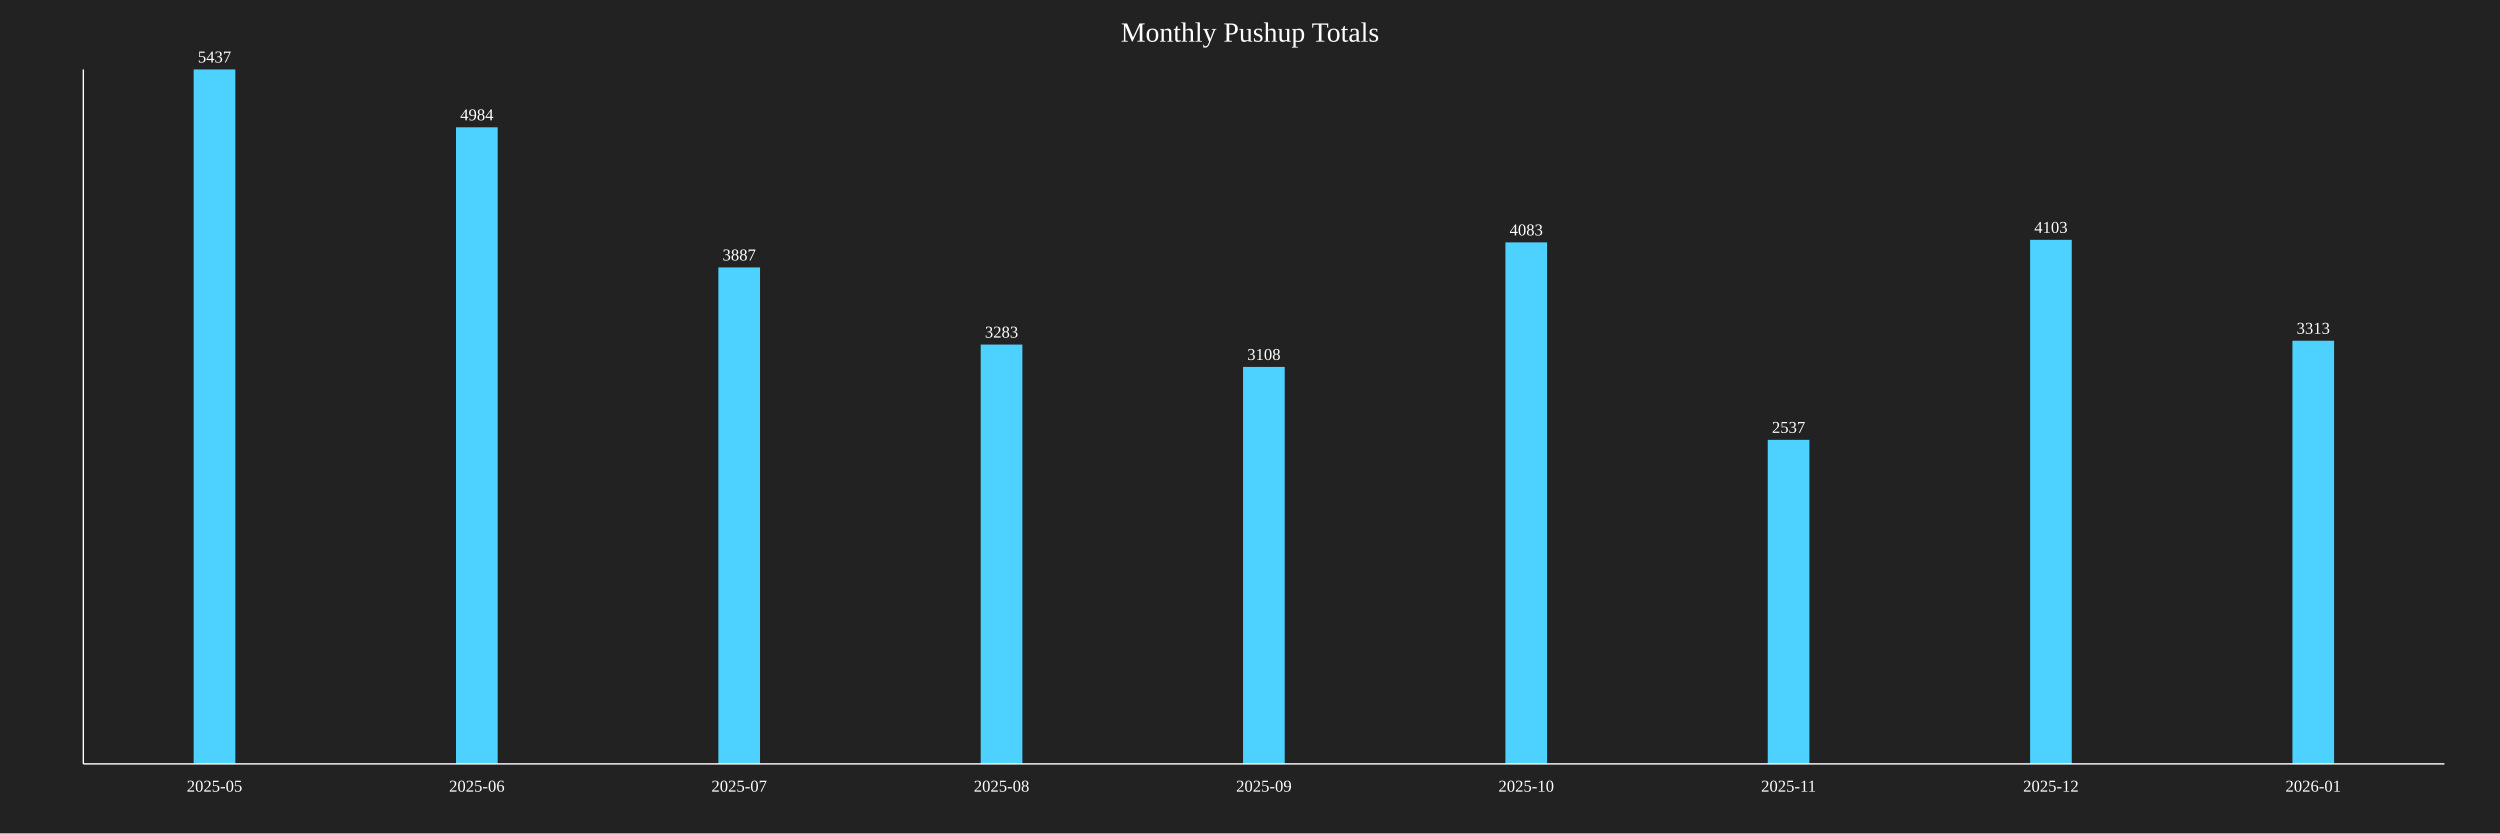
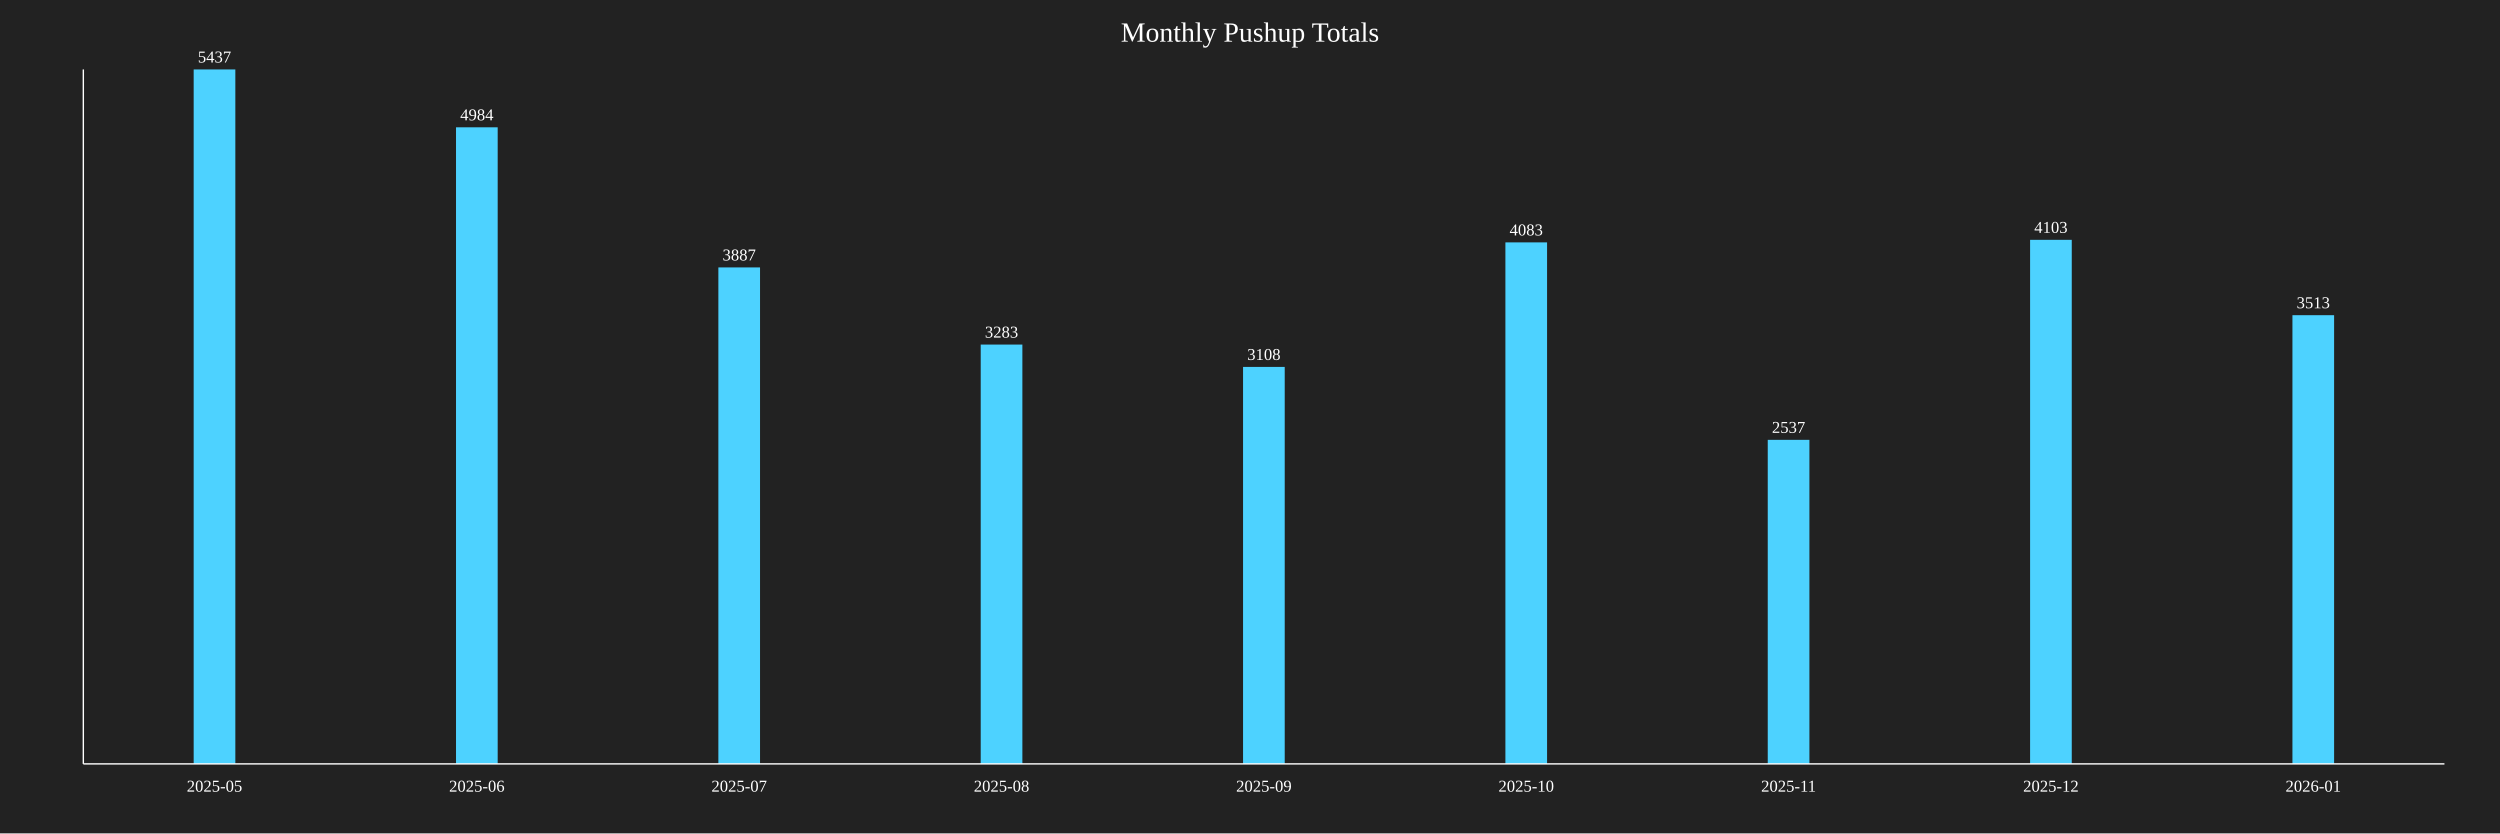
<svg xmlns="http://www.w3.org/2000/svg" baseProfile="full" height="600" version="1.1" width="1800">
  <defs />
  <rect fill="#222222" height="100%" width="100%" x="0" y="0" />
  <text fill="white" font-size="20" text-anchor="middle" x="900.0" y="30">Monthly Pushup Totals</text>
  <rect fill="#4DD2FF" height="500.0" width="30" x="139.444" y="50.0" />
  <text fill="white" font-size="12" text-anchor="middle" x="154.444" y="45.0">5437</text>
  <text fill="white" font-size="12" text-anchor="middle" x="154.444" y="570">2025-05</text>
  <rect fill="#4DD2FF" height="458.341" width="30" x="328.333" y="91.659" />
  <text fill="white" font-size="12" text-anchor="middle" x="343.333" y="86.659">4984</text>
  <text fill="white" font-size="12" text-anchor="middle" x="343.333" y="570">2025-06</text>
  <rect fill="#4DD2FF" height="357.458" width="30" x="517.222" y="192.542" />
  <text fill="white" font-size="12" text-anchor="middle" x="532.222" y="187.542">3887</text>
  <text fill="white" font-size="12" text-anchor="middle" x="532.222" y="570">2025-07</text>
  <rect fill="#4DD2FF" height="301.913" width="30" x="706.111" y="248.087" />
  <text fill="white" font-size="12" text-anchor="middle" x="721.111" y="243.087">3283</text>
  <text fill="white" font-size="12" text-anchor="middle" x="721.111" y="570">2025-08</text>
  <rect fill="#4DD2FF" height="285.819" width="30" x="895.0" y="264.181" />
  <text fill="white" font-size="12" text-anchor="middle" x="910.0" y="259.181">3108</text>
  <text fill="white" font-size="12" text-anchor="middle" x="910.0" y="570">2025-09</text>
  <rect fill="#4DD2FF" height="375.483" width="30" x="1083.889" y="174.517" />
  <text fill="white" font-size="12" text-anchor="middle" x="1098.889" y="169.517">4083</text>
  <text fill="white" font-size="12" text-anchor="middle" x="1098.889" y="570">2025-10</text>
  <rect fill="#4DD2FF" height="233.309" width="30" x="1272.778" y="316.691" />
  <text fill="white" font-size="12" text-anchor="middle" x="1287.778" y="311.691">2537</text>
  <text fill="white" font-size="12" text-anchor="middle" x="1287.778" y="570">2025-11</text>
  <rect fill="#4DD2FF" height="377.322" width="30" x="1461.667" y="172.678" />
  <text fill="white" font-size="12" text-anchor="middle" x="1476.667" y="167.678">4103</text>
  <text fill="white" font-size="12" text-anchor="middle" x="1476.667" y="570">2025-12</text>
-   <rect fill="#4DD2FF" height="304.672" width="30" x="1650.556" y="245.328" />
-   <text fill="white" font-size="12" text-anchor="middle" x="1665.556" y="240.328">3313</text>
+   <rect fill="#4DD2FF" height="323.064" width="30" x="1650.556" y="226.936" />
+   <text fill="white" font-size="12" text-anchor="middle" x="1665.556" y="221.936">3513</text>
  <text fill="white" font-size="12" text-anchor="middle" x="1665.556" y="570">2026-01</text>
  <line stroke="white" x1="60" x2="60" y1="50" y2="550" />
  <line stroke="white" x1="60" x2="1760" y1="550" y2="550" />
</svg>
